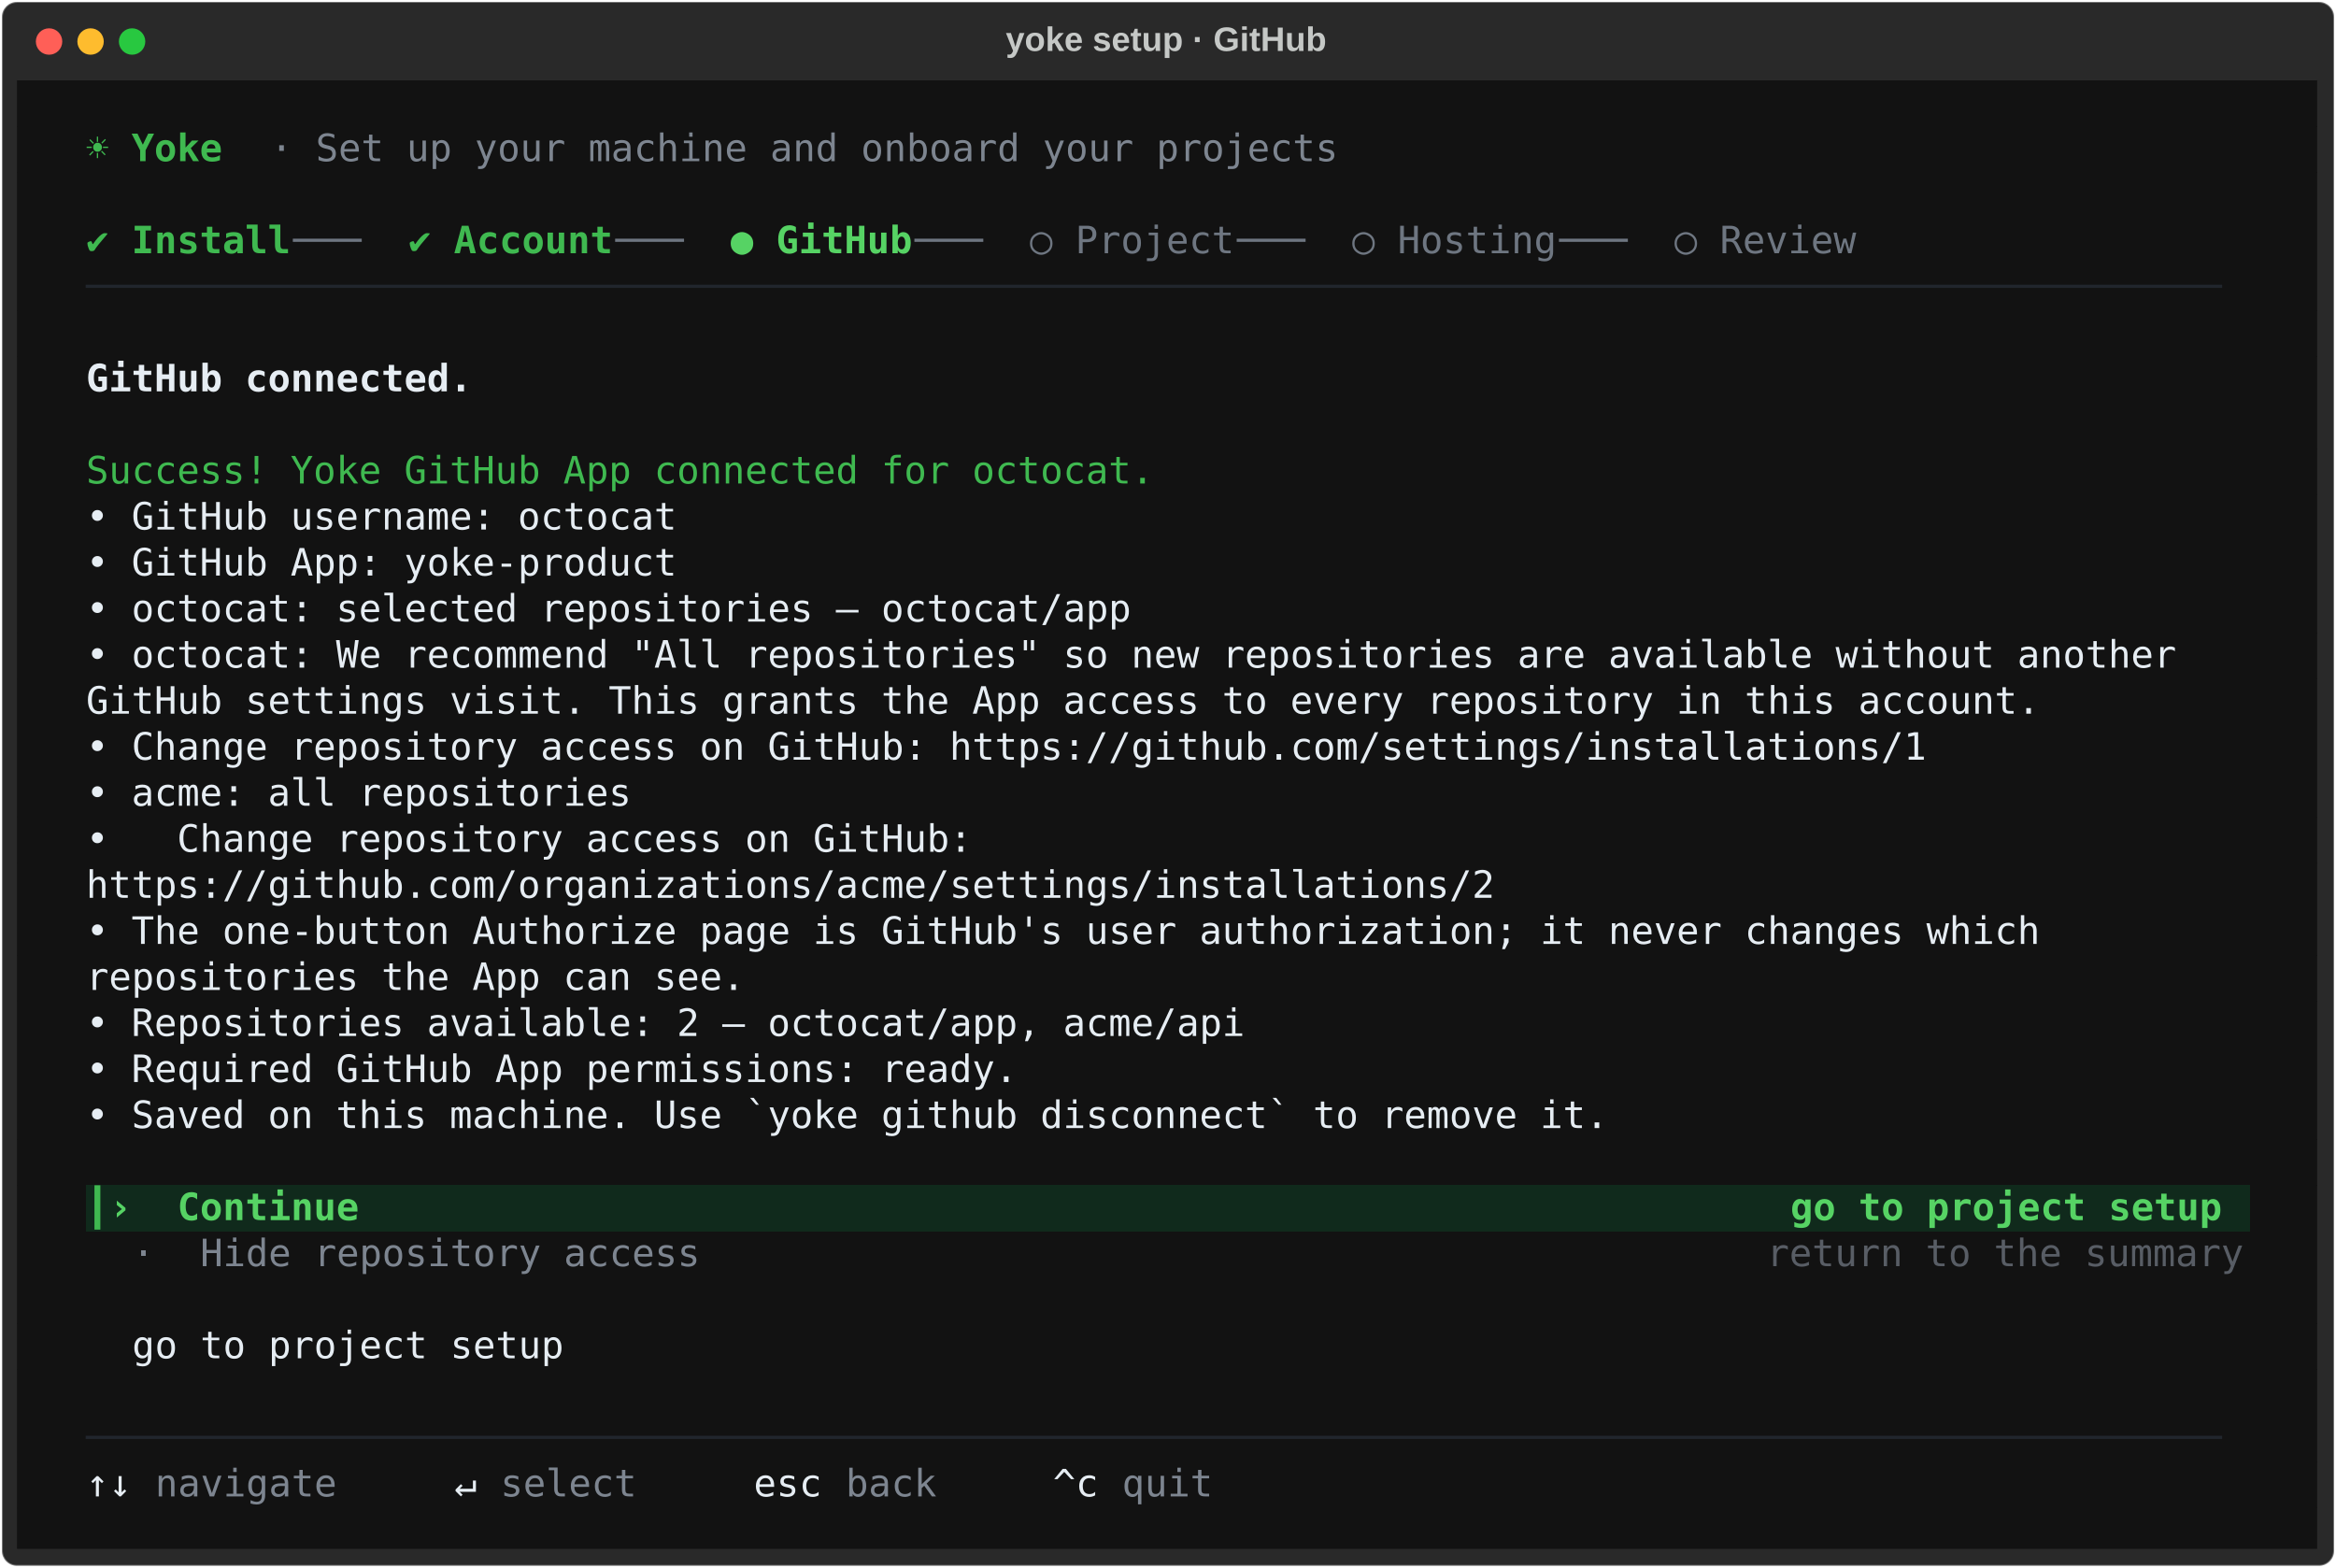
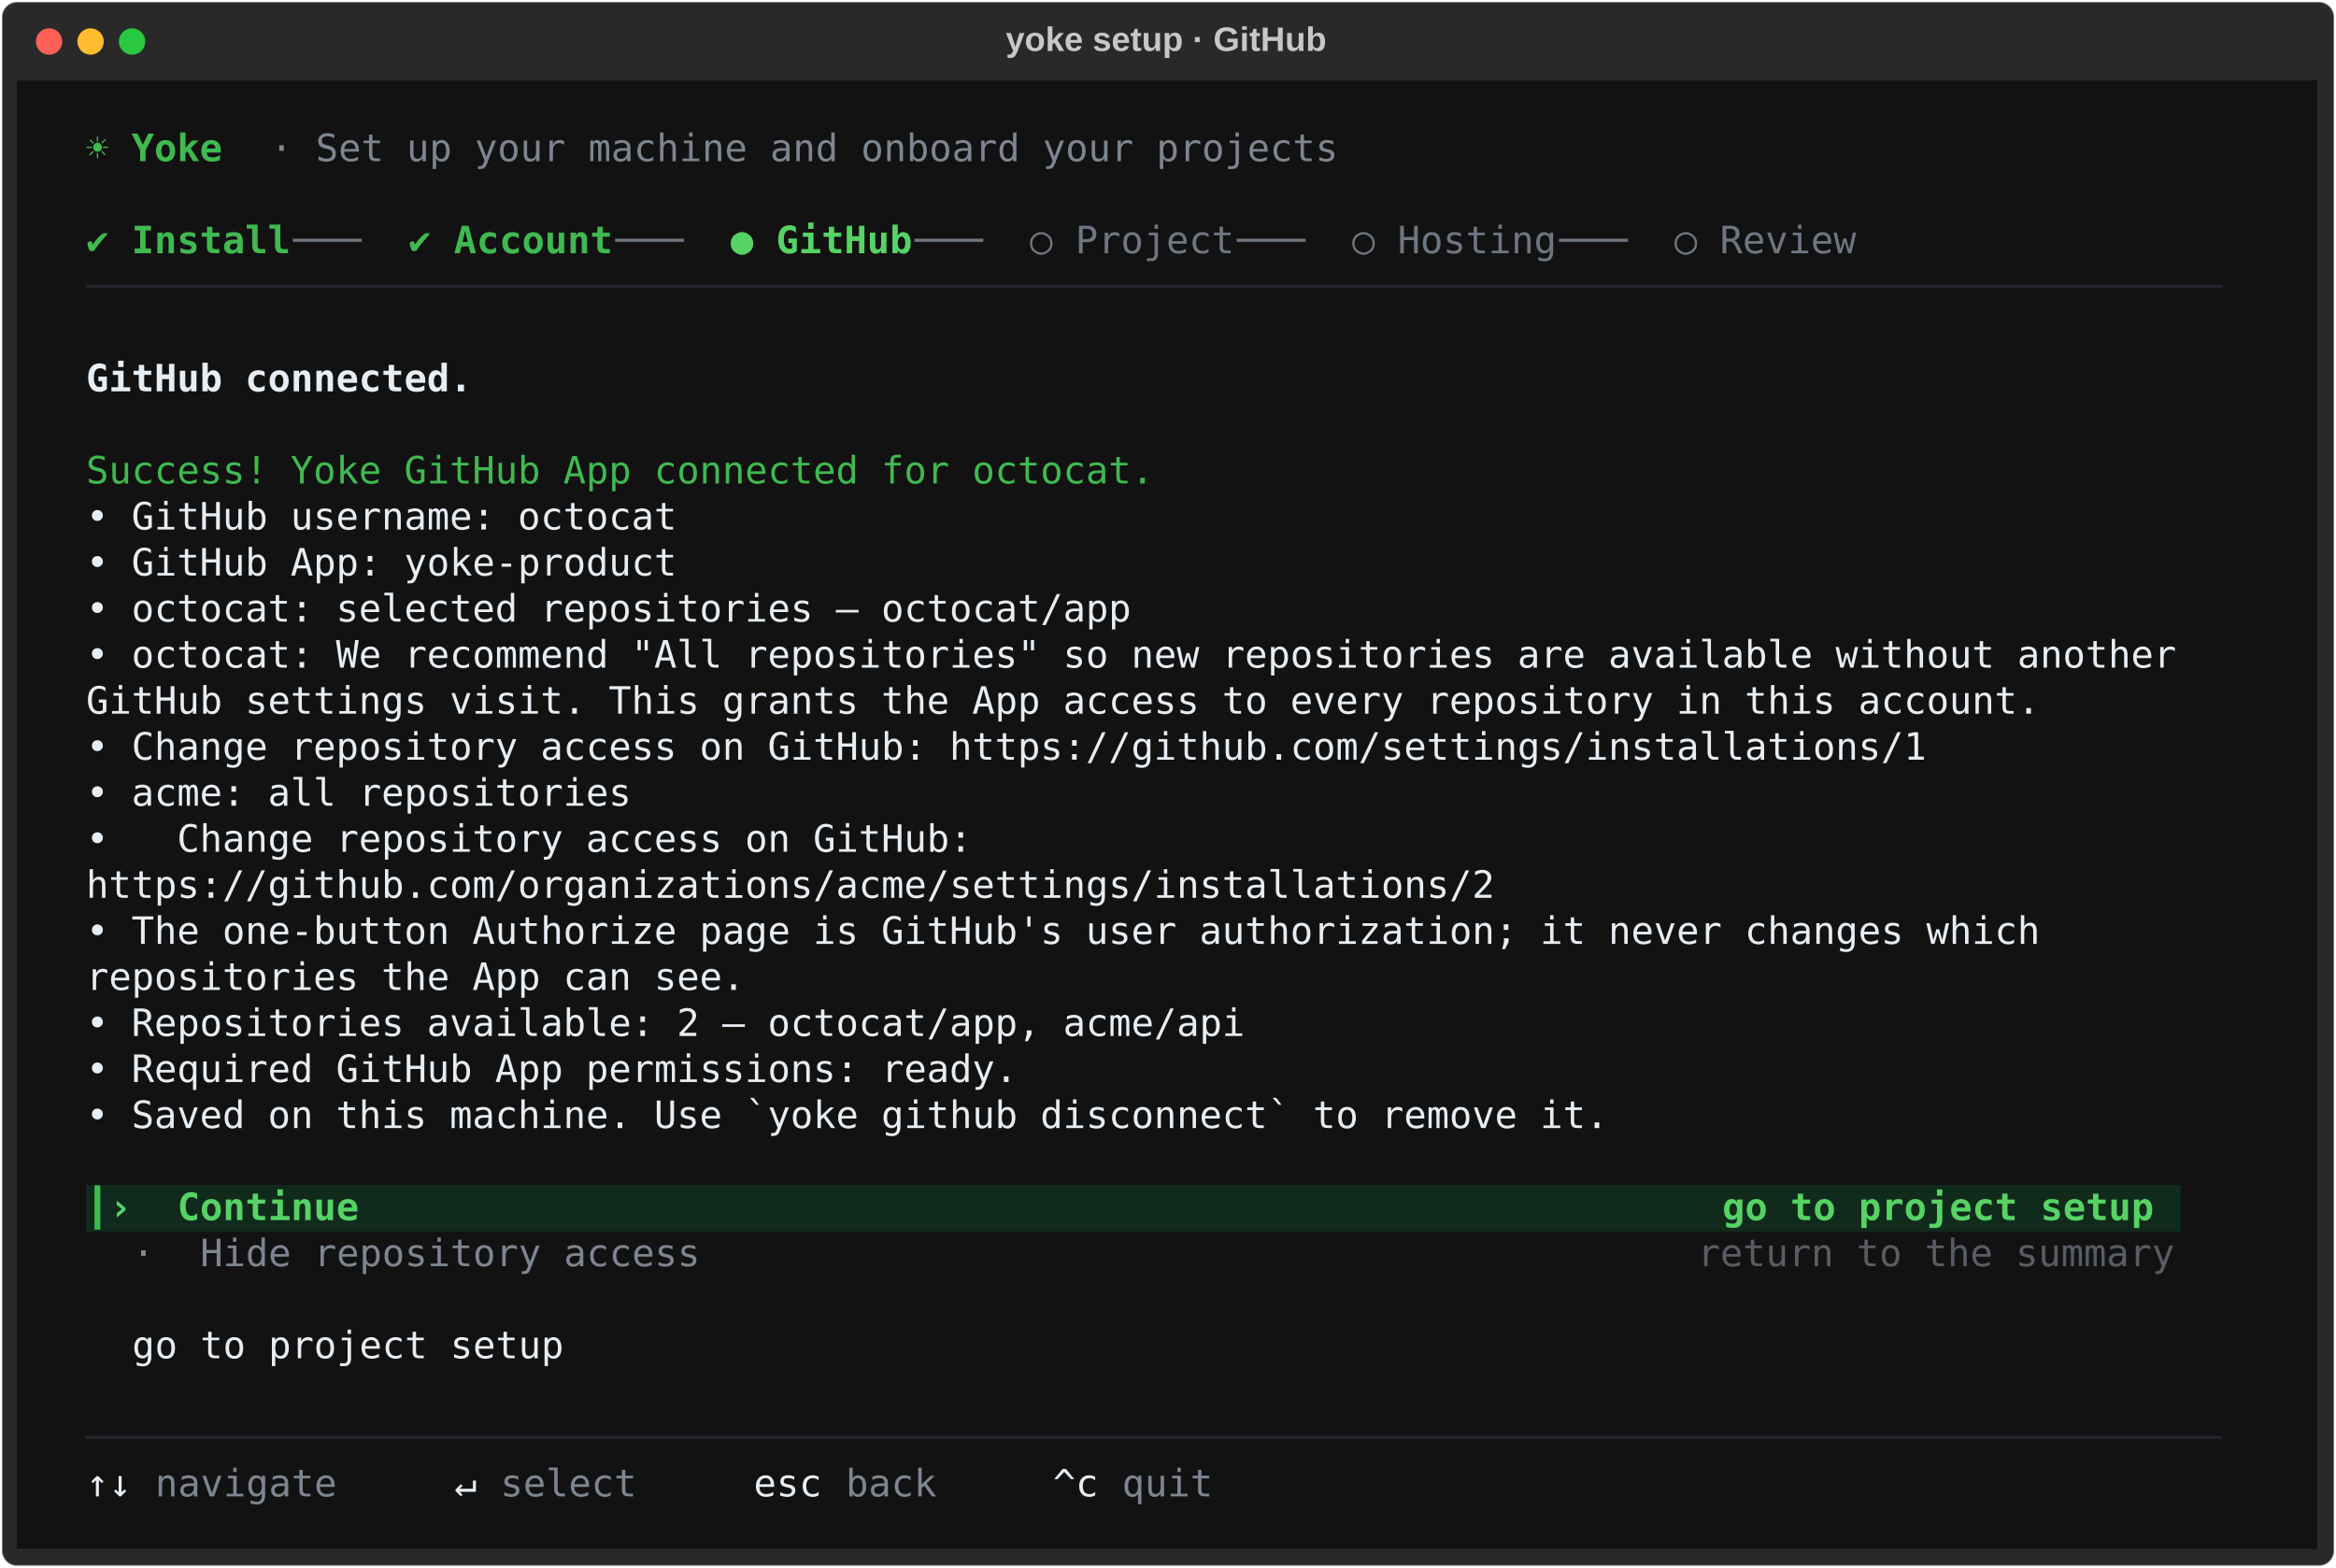
<svg xmlns="http://www.w3.org/2000/svg" class="rich-terminal" viewBox="0 0 1238 830.8">
  <style>

    @font-face {
        font-family: "Fira Code";
        src: local("FiraCode-Regular"),
                url("https://cdnjs.cloudflare.com/ajax/libs/firacode/{{VERSION}}/woff2/FiraCode-Regular.woff2") format("woff2"),
                url("https://cdnjs.cloudflare.com/ajax/libs/firacode/{{VERSION}}/woff/FiraCode-Regular.woff") format("woff");
        font-style: normal;
        font-weight: 400;
    }
    @font-face {
        font-family: "Fira Code";
        src: local("FiraCode-Bold"),
                url("https://cdnjs.cloudflare.com/ajax/libs/firacode/{{VERSION}}/woff2/FiraCode-Bold.woff2") format("woff2"),
                url("https://cdnjs.cloudflare.com/ajax/libs/firacode/{{VERSION}}/woff/FiraCode-Bold.woff") format("woff");
        font-style: bold;
        font-weight: 700;
    }

    .terminal-YOKE-matrix {
        font-family: Fira Code, monospace;
        font-size: 20px;
        line-height: 24.4px;
        font-variant-east-asian: full-width;
    }

    .terminal-YOKE-title {
        font-size: 18px;
        font-weight: bold;
        font-family: arial;
    }

.terminal-YOKE-r2 { fill: #3fb950;font-weight: bold }
.terminal-YOKE-r3 { fill: #e6edf3 }
.terminal-YOKE-r4 { fill: #7d8590 }
.terminal-YOKE-r5 { fill: #6e7681 }
.terminal-YOKE-r6 { fill: #56d364;font-weight: bold }
.terminal-YOKE-r7 { fill: #21262d }
.terminal-YOKE-r8 { fill: #e6edf3;font-weight: bold }
.terminal-YOKE-r9 { fill: #3fb950 }
.terminal-YOKE-r11 { fill: #585d65 }
    </style>
  <defs>
    <clipPath id="terminal-YOKE-clip-terminal">
      <rect x="0" y="0" width="1219.0" height="779.8" />
    </clipPath>
    <clipPath id="terminal-YOKE-line-0">
      <rect x="0" y="1.5" width="1220" height="24.65" />
    </clipPath>
    <clipPath id="terminal-YOKE-line-1">
      <rect x="0" y="25.9" width="1220" height="24.65" />
    </clipPath>
    <clipPath id="terminal-YOKE-line-2">
      <rect x="0" y="50.3" width="1220" height="24.65" />
    </clipPath>
    <clipPath id="terminal-YOKE-line-3">
      <rect x="0" y="74.7" width="1220" height="24.65" />
    </clipPath>
    <clipPath id="terminal-YOKE-line-4">
      <rect x="0" y="99.1" width="1220" height="24.65" />
    </clipPath>
    <clipPath id="terminal-YOKE-line-5">
      <rect x="0" y="123.5" width="1220" height="24.65" />
    </clipPath>
    <clipPath id="terminal-YOKE-line-6">
      <rect x="0" y="147.9" width="1220" height="24.65" />
    </clipPath>
    <clipPath id="terminal-YOKE-line-7">
      <rect x="0" y="172.3" width="1220" height="24.65" />
    </clipPath>
    <clipPath id="terminal-YOKE-line-8">
      <rect x="0" y="196.7" width="1220" height="24.65" />
    </clipPath>
    <clipPath id="terminal-YOKE-line-9">
      <rect x="0" y="221.1" width="1220" height="24.65" />
    </clipPath>
    <clipPath id="terminal-YOKE-line-10">
      <rect x="0" y="245.5" width="1220" height="24.65" />
    </clipPath>
    <clipPath id="terminal-YOKE-line-11">
      <rect x="0" y="269.9" width="1220" height="24.65" />
    </clipPath>
    <clipPath id="terminal-YOKE-line-12">
      <rect x="0" y="294.3" width="1220" height="24.65" />
    </clipPath>
    <clipPath id="terminal-YOKE-line-13">
      <rect x="0" y="318.7" width="1220" height="24.65" />
    </clipPath>
    <clipPath id="terminal-YOKE-line-14">
      <rect x="0" y="343.1" width="1220" height="24.65" />
    </clipPath>
    <clipPath id="terminal-YOKE-line-15">
      <rect x="0" y="367.5" width="1220" height="24.65" />
    </clipPath>
    <clipPath id="terminal-YOKE-line-16">
      <rect x="0" y="391.9" width="1220" height="24.65" />
    </clipPath>
    <clipPath id="terminal-YOKE-line-17">
      <rect x="0" y="416.3" width="1220" height="24.65" />
    </clipPath>
    <clipPath id="terminal-YOKE-line-18">
      <rect x="0" y="440.7" width="1220" height="24.65" />
    </clipPath>
    <clipPath id="terminal-YOKE-line-19">
      <rect x="0" y="465.1" width="1220" height="24.65" />
    </clipPath>
    <clipPath id="terminal-YOKE-line-20">
      <rect x="0" y="489.5" width="1220" height="24.65" />
    </clipPath>
    <clipPath id="terminal-YOKE-line-21">
      <rect x="0" y="513.9" width="1220" height="24.65" />
    </clipPath>
    <clipPath id="terminal-YOKE-line-22">
      <rect x="0" y="538.3" width="1220" height="24.65" />
    </clipPath>
    <clipPath id="terminal-YOKE-line-23">
      <rect x="0" y="562.7" width="1220" height="24.65" />
    </clipPath>
    <clipPath id="terminal-YOKE-line-24">
      <rect x="0" y="587.1" width="1220" height="24.65" />
    </clipPath>
    <clipPath id="terminal-YOKE-line-25">
      <rect x="0" y="611.5" width="1220" height="24.65" />
    </clipPath>
    <clipPath id="terminal-YOKE-line-26">
      <rect x="0" y="635.9" width="1220" height="24.65" />
    </clipPath>
    <clipPath id="terminal-YOKE-line-27">
      <rect x="0" y="660.3" width="1220" height="24.65" />
    </clipPath>
    <clipPath id="terminal-YOKE-line-28">
      <rect x="0" y="684.7" width="1220" height="24.65" />
    </clipPath>
    <clipPath id="terminal-YOKE-line-29">
      <rect x="0" y="709.1" width="1220" height="24.65" />
    </clipPath>
    <clipPath id="terminal-YOKE-line-30">
      <rect x="0" y="733.5" width="1220" height="24.65" />
    </clipPath>
  </defs>
  <rect fill="#292929" stroke="rgba(255,255,255,0.35)" stroke-width="1" x="1" y="1" width="1236" height="828.8" rx="8" />
  <text class="terminal-YOKE-title" fill="#c5c8c6" text-anchor="middle" x="618" y="27">yoke setup · GitHub</text>
  <g transform="translate(26,22)">
    <circle cx="0" cy="0" r="7" fill="#ff5f57" />
    <circle cx="22" cy="0" r="7" fill="#febc2e" />
    <circle cx="44" cy="0" r="7" fill="#28c840" />
  </g>
  <g transform="translate(9, 41)" clip-path="url(#terminal-YOKE-clip-terminal)">
    <rect fill="#121212" x="0" y="1.5" width="1220" height="24.65" shape-rendering="crispEdges" />
    <rect fill="#121212" x="0" y="25.9" width="36.6" height="24.65" shape-rendering="crispEdges" />
    <rect fill="#121212" x="36.6" y="25.9" width="73.2" height="24.65" shape-rendering="crispEdges" />
    <rect fill="#121212" x="109.8" y="25.9" width="24.4" height="24.65" shape-rendering="crispEdges" />
    <rect fill="#121212" x="134.2" y="25.9" width="573.4" height="24.65" shape-rendering="crispEdges" />
-     <rect fill="#121212" x="707.6" y="25.9" width="512.4" height="24.65" shape-rendering="crispEdges" />
+     <rect fill="#121212" x="707.6" y="25.9" width="475.8" height="24.65" shape-rendering="crispEdges" />
+     <rect fill="#121212" x="1183.4" y="25.9" width="36.6" height="24.65" shape-rendering="crispEdges" />
    <rect fill="#121212" x="0" y="50.3" width="1220" height="24.65" shape-rendering="crispEdges" />
    <rect fill="#121212" x="0" y="74.7" width="36.6" height="24.65" shape-rendering="crispEdges" />
    <rect fill="#121212" x="36.6" y="74.7" width="109.8" height="24.65" shape-rendering="crispEdges" />
    <rect fill="#121212" x="146.4" y="74.7" width="61" height="24.65" shape-rendering="crispEdges" />
    <rect fill="#121212" x="207.4" y="74.7" width="109.8" height="24.65" shape-rendering="crispEdges" />
    <rect fill="#121212" x="317.2" y="74.7" width="61" height="24.65" shape-rendering="crispEdges" />
    <rect fill="#121212" x="378.2" y="74.7" width="97.6" height="24.65" shape-rendering="crispEdges" />
    <rect fill="#121212" x="475.8" y="74.7" width="61" height="24.65" shape-rendering="crispEdges" />
    <rect fill="#121212" x="536.8" y="74.7" width="109.8" height="24.65" shape-rendering="crispEdges" />
    <rect fill="#121212" x="646.6" y="74.7" width="61" height="24.65" shape-rendering="crispEdges" />
    <rect fill="#121212" x="707.6" y="74.7" width="109.8" height="24.65" shape-rendering="crispEdges" />
    <rect fill="#121212" x="817.4" y="74.7" width="61" height="24.65" shape-rendering="crispEdges" />
    <rect fill="#121212" x="878.4" y="74.7" width="97.6" height="24.65" shape-rendering="crispEdges" />
-     <rect fill="#121212" x="976" y="74.7" width="244" height="24.65" shape-rendering="crispEdges" />
+     <rect fill="#121212" x="976" y="74.7" width="207.4" height="24.65" shape-rendering="crispEdges" />
+     <rect fill="#121212" x="1183.4" y="74.7" width="36.6" height="24.65" shape-rendering="crispEdges" />
    <rect fill="#121212" x="0" y="99.1" width="36.6" height="24.65" shape-rendering="crispEdges" />
    <rect fill="#121212" x="36.6" y="99.1" width="1146.8" height="24.65" shape-rendering="crispEdges" />
    <rect fill="#121212" x="1183.4" y="99.1" width="36.6" height="24.65" shape-rendering="crispEdges" />
    <rect fill="#121212" x="0" y="123.5" width="1220" height="24.65" shape-rendering="crispEdges" />
    <rect fill="#121212" x="0" y="147.9" width="36.6" height="24.65" shape-rendering="crispEdges" />
    <rect fill="#121212" x="36.6" y="147.9" width="207.4" height="24.65" shape-rendering="crispEdges" />
-     <rect fill="#121212" x="244" y="147.9" width="976" height="24.65" shape-rendering="crispEdges" />
+     <rect fill="#121212" x="244" y="147.9" width="939.4" height="24.65" shape-rendering="crispEdges" />
+     <rect fill="#121212" x="1183.4" y="147.9" width="36.6" height="24.65" shape-rendering="crispEdges" />
    <rect fill="#121212" x="0" y="172.3" width="36.6" height="24.65" shape-rendering="crispEdges" />
    <rect fill="#121212" x="36.6" y="172.3" width="0" height="24.65" shape-rendering="crispEdges" />
-     <rect fill="#121212" x="36.6" y="172.3" width="1183.4" height="24.65" shape-rendering="crispEdges" />
+     <rect fill="#121212" x="36.6" y="172.3" width="1146.8" height="24.65" shape-rendering="crispEdges" />
+     <rect fill="#121212" x="1183.4" y="172.3" width="36.6" height="24.65" shape-rendering="crispEdges" />
    <rect fill="#121212" x="0" y="196.7" width="36.6" height="24.65" shape-rendering="crispEdges" />
    <rect fill="#121212" x="36.6" y="196.7" width="573.4" height="24.65" shape-rendering="crispEdges" />
-     <rect fill="#121212" x="610" y="196.7" width="610" height="24.65" shape-rendering="crispEdges" />
+     <rect fill="#121212" x="610" y="196.7" width="573.4" height="24.65" shape-rendering="crispEdges" />
+     <rect fill="#121212" x="1183.4" y="196.7" width="36.6" height="24.65" shape-rendering="crispEdges" />
    <rect fill="#121212" x="0" y="221.1" width="36.6" height="24.65" shape-rendering="crispEdges" />
    <rect fill="#121212" x="36.6" y="221.1" width="341.6" height="24.65" shape-rendering="crispEdges" />
-     <rect fill="#121212" x="378.2" y="221.1" width="841.8" height="24.65" shape-rendering="crispEdges" />
+     <rect fill="#121212" x="378.2" y="221.1" width="805.2" height="24.65" shape-rendering="crispEdges" />
+     <rect fill="#121212" x="1183.4" y="221.1" width="36.6" height="24.65" shape-rendering="crispEdges" />
    <rect fill="#121212" x="0" y="245.5" width="36.6" height="24.65" shape-rendering="crispEdges" />
    <rect fill="#121212" x="36.6" y="245.5" width="341.6" height="24.65" shape-rendering="crispEdges" />
-     <rect fill="#121212" x="378.2" y="245.5" width="841.8" height="24.65" shape-rendering="crispEdges" />
+     <rect fill="#121212" x="378.2" y="245.5" width="805.2" height="24.65" shape-rendering="crispEdges" />
+     <rect fill="#121212" x="1183.4" y="245.5" width="36.6" height="24.65" shape-rendering="crispEdges" />
    <rect fill="#121212" x="0" y="269.9" width="36.6" height="24.65" shape-rendering="crispEdges" />
    <rect fill="#121212" x="36.6" y="269.9" width="585.6" height="24.65" shape-rendering="crispEdges" />
-     <rect fill="#121212" x="622.2" y="269.9" width="597.8" height="24.65" shape-rendering="crispEdges" />
+     <rect fill="#121212" x="622.2" y="269.9" width="561.2" height="24.65" shape-rendering="crispEdges" />
+     <rect fill="#121212" x="1183.4" y="269.9" width="36.6" height="24.65" shape-rendering="crispEdges" />
    <rect fill="#121212" x="0" y="294.3" width="36.6" height="24.65" shape-rendering="crispEdges" />
    <rect fill="#121212" x="36.6" y="294.3" width="1146.8" height="24.65" shape-rendering="crispEdges" />
    <rect fill="#121212" x="1183.4" y="294.3" width="36.6" height="24.65" shape-rendering="crispEdges" />
    <rect fill="#121212" x="0" y="318.7" width="36.6" height="24.65" shape-rendering="crispEdges" />
    <rect fill="#121212" x="36.6" y="318.7" width="1049.2" height="24.65" shape-rendering="crispEdges" />
-     <rect fill="#121212" x="1085.8" y="318.7" width="134.2" height="24.65" shape-rendering="crispEdges" />
+     <rect fill="#121212" x="1085.8" y="318.7" width="97.6" height="24.65" shape-rendering="crispEdges" />
+     <rect fill="#121212" x="1183.4" y="318.7" width="36.6" height="24.65" shape-rendering="crispEdges" />
    <rect fill="#121212" x="0" y="343.1" width="36.6" height="24.65" shape-rendering="crispEdges" />
    <rect fill="#121212" x="36.6" y="343.1" width="1012.6" height="24.65" shape-rendering="crispEdges" />
-     <rect fill="#121212" x="1049.2" y="343.1" width="170.8" height="24.65" shape-rendering="crispEdges" />
+     <rect fill="#121212" x="1049.2" y="343.1" width="134.2" height="24.65" shape-rendering="crispEdges" />
+     <rect fill="#121212" x="1183.4" y="343.1" width="36.6" height="24.65" shape-rendering="crispEdges" />
    <rect fill="#121212" x="0" y="367.5" width="36.6" height="24.65" shape-rendering="crispEdges" />
    <rect fill="#121212" x="36.6" y="367.5" width="317.2" height="24.65" shape-rendering="crispEdges" />
-     <rect fill="#121212" x="353.8" y="367.5" width="866.2" height="24.65" shape-rendering="crispEdges" />
+     <rect fill="#121212" x="353.8" y="367.5" width="829.6" height="24.65" shape-rendering="crispEdges" />
+     <rect fill="#121212" x="1183.4" y="367.5" width="36.6" height="24.65" shape-rendering="crispEdges" />
    <rect fill="#121212" x="0" y="391.9" width="36.6" height="24.65" shape-rendering="crispEdges" />
    <rect fill="#121212" x="36.6" y="391.9" width="500.2" height="24.65" shape-rendering="crispEdges" />
-     <rect fill="#121212" x="536.8" y="391.9" width="683.2" height="24.65" shape-rendering="crispEdges" />
+     <rect fill="#121212" x="536.8" y="391.9" width="646.6" height="24.65" shape-rendering="crispEdges" />
+     <rect fill="#121212" x="1183.4" y="391.9" width="36.6" height="24.65" shape-rendering="crispEdges" />
    <rect fill="#121212" x="0" y="416.3" width="36.6" height="24.65" shape-rendering="crispEdges" />
    <rect fill="#121212" x="36.6" y="416.3" width="756.4" height="24.65" shape-rendering="crispEdges" />
-     <rect fill="#121212" x="793" y="416.3" width="427" height="24.65" shape-rendering="crispEdges" />
+     <rect fill="#121212" x="793" y="416.3" width="390.4" height="24.65" shape-rendering="crispEdges" />
+     <rect fill="#121212" x="1183.4" y="416.3" width="36.6" height="24.65" shape-rendering="crispEdges" />
    <rect fill="#121212" x="0" y="440.7" width="36.6" height="24.65" shape-rendering="crispEdges" />
    <rect fill="#121212" x="36.6" y="440.7" width="1073.6" height="24.65" shape-rendering="crispEdges" />
-     <rect fill="#121212" x="1110.2" y="440.7" width="109.8" height="24.65" shape-rendering="crispEdges" />
+     <rect fill="#121212" x="1110.2" y="440.7" width="73.2" height="24.65" shape-rendering="crispEdges" />
+     <rect fill="#121212" x="1183.4" y="440.7" width="36.6" height="24.65" shape-rendering="crispEdges" />
    <rect fill="#121212" x="0" y="465.1" width="36.6" height="24.65" shape-rendering="crispEdges" />
    <rect fill="#121212" x="36.6" y="465.1" width="353.8" height="24.65" shape-rendering="crispEdges" />
-     <rect fill="#121212" x="390.4" y="465.1" width="829.6" height="24.65" shape-rendering="crispEdges" />
+     <rect fill="#121212" x="390.4" y="465.1" width="793" height="24.65" shape-rendering="crispEdges" />
+     <rect fill="#121212" x="1183.4" y="465.1" width="36.6" height="24.65" shape-rendering="crispEdges" />
    <rect fill="#121212" x="0" y="489.5" width="36.6" height="24.65" shape-rendering="crispEdges" />
    <rect fill="#121212" x="36.6" y="489.5" width="646.6" height="24.65" shape-rendering="crispEdges" />
-     <rect fill="#121212" x="683.2" y="489.5" width="536.8" height="24.65" shape-rendering="crispEdges" />
+     <rect fill="#121212" x="683.2" y="489.5" width="500.2" height="24.65" shape-rendering="crispEdges" />
+     <rect fill="#121212" x="1183.4" y="489.5" width="36.6" height="24.65" shape-rendering="crispEdges" />
    <rect fill="#121212" x="0" y="513.9" width="36.6" height="24.65" shape-rendering="crispEdges" />
    <rect fill="#121212" x="36.6" y="513.9" width="524.6" height="24.65" shape-rendering="crispEdges" />
-     <rect fill="#121212" x="561.2" y="513.9" width="658.8" height="24.65" shape-rendering="crispEdges" />
+     <rect fill="#121212" x="561.2" y="513.9" width="622.2" height="24.65" shape-rendering="crispEdges" />
+     <rect fill="#121212" x="1183.4" y="513.9" width="36.6" height="24.65" shape-rendering="crispEdges" />
    <rect fill="#121212" x="0" y="538.3" width="36.6" height="24.65" shape-rendering="crispEdges" />
    <rect fill="#121212" x="36.6" y="538.3" width="841.8" height="24.65" shape-rendering="crispEdges" />
-     <rect fill="#121212" x="878.4" y="538.3" width="341.6" height="24.65" shape-rendering="crispEdges" />
+     <rect fill="#121212" x="878.4" y="538.3" width="305" height="24.65" shape-rendering="crispEdges" />
+     <rect fill="#121212" x="1183.4" y="538.3" width="36.6" height="24.65" shape-rendering="crispEdges" />
    <rect fill="#121212" x="0" y="562.7" width="36.6" height="24.65" shape-rendering="crispEdges" />
    <rect fill="#121212" x="36.6" y="562.7" width="0" height="24.65" shape-rendering="crispEdges" />
-     <rect fill="#121212" x="36.6" y="562.7" width="1183.4" height="24.65" shape-rendering="crispEdges" />
+     <rect fill="#121212" x="36.6" y="562.7" width="1146.8" height="24.65" shape-rendering="crispEdges" />
+     <rect fill="#121212" x="1183.4" y="562.7" width="36.6" height="24.65" shape-rendering="crispEdges" />
    <rect fill="#121212" x="0" y="587.1" width="36.6" height="24.65" shape-rendering="crispEdges" />
    <rect fill="#102a1c" x="36.6" y="587.1" width="12.2" height="24.65" shape-rendering="crispEdges" />
-     <rect fill="#102a1c" x="48.8" y="587.1" width="1134.6" height="24.65" shape-rendering="crispEdges" />
+     <rect fill="#102a1c" x="48.8" y="587.1" width="1098" height="24.65" shape-rendering="crispEdges" />
+     <rect fill="#121212" x="1146.8" y="587.1" width="36.6" height="24.65" shape-rendering="crispEdges" />
    <rect fill="#121212" x="1183.4" y="587.1" width="36.6" height="24.65" shape-rendering="crispEdges" />
    <rect fill="#121212" x="0" y="611.5" width="36.6" height="24.65" shape-rendering="crispEdges" />
    <rect fill="#121212" x="36.6" y="611.5" width="12.2" height="24.65" shape-rendering="crispEdges" />
    <rect fill="#121212" x="48.8" y="611.5" width="12.2" height="24.65" shape-rendering="crispEdges" />
-     <rect fill="#121212" x="61" y="611.5" width="866.2" height="24.65" shape-rendering="crispEdges" />
-     <rect fill="#121212" x="927.2" y="611.5" width="256.2" height="24.65" shape-rendering="crispEdges" />
+     <rect fill="#121212" x="61" y="611.5" width="829.6" height="24.65" shape-rendering="crispEdges" />
+     <rect fill="#121212" x="890.6" y="611.5" width="256.2" height="24.65" shape-rendering="crispEdges" />
+     <rect fill="#121212" x="1146.8" y="611.5" width="36.6" height="24.65" shape-rendering="crispEdges" />
    <rect fill="#121212" x="1183.4" y="611.5" width="36.6" height="24.65" shape-rendering="crispEdges" />
    <rect fill="#121212" x="0" y="635.9" width="36.6" height="24.65" shape-rendering="crispEdges" />
-     <rect fill="#121212" x="36.6" y="635.9" width="1146.8" height="24.65" shape-rendering="crispEdges" />
+     <rect fill="#121212" x="36.6" y="635.9" width="1110.2" height="24.65" shape-rendering="crispEdges" />
+     <rect fill="#121212" x="1146.8" y="635.9" width="36.6" height="24.65" shape-rendering="crispEdges" />
    <rect fill="#121212" x="1183.4" y="635.9" width="36.6" height="24.65" shape-rendering="crispEdges" />
    <rect fill="#121212" x="0" y="660.3" width="36.6" height="24.65" shape-rendering="crispEdges" />
    <rect fill="#121212" x="36.6" y="660.3" width="24.4" height="24.65" shape-rendering="crispEdges" />
    <rect fill="#121212" x="61" y="660.3" width="231.8" height="24.65" shape-rendering="crispEdges" />
-     <rect fill="#121212" x="292.8" y="660.3" width="854" height="24.65" shape-rendering="crispEdges" />
+     <rect fill="#121212" x="292.8" y="660.3" width="817.4" height="24.65" shape-rendering="crispEdges" />
+     <rect fill="#121212" x="1110.2" y="660.3" width="36.6" height="24.65" shape-rendering="crispEdges" />
    <rect fill="#121212" x="1146.8" y="660.3" width="36.6" height="24.65" shape-rendering="crispEdges" />
    <rect fill="#121212" x="1183.4" y="660.3" width="36.6" height="24.65" shape-rendering="crispEdges" />
    <rect fill="#121212" x="0" y="684.7" width="36.6" height="24.65" shape-rendering="crispEdges" />
-     <rect fill="#121212" x="36.6" y="684.7" width="1183.4" height="24.65" shape-rendering="crispEdges" />
+     <rect fill="#121212" x="36.6" y="684.7" width="1146.8" height="24.65" shape-rendering="crispEdges" />
+     <rect fill="#121212" x="1183.4" y="684.7" width="36.6" height="24.65" shape-rendering="crispEdges" />
    <rect fill="#121212" x="0" y="709.1" width="36.6" height="24.65" shape-rendering="crispEdges" />
    <rect fill="#121212" x="36.6" y="709.1" width="1146.8" height="24.65" shape-rendering="crispEdges" />
    <rect fill="#121212" x="1183.4" y="709.1" width="36.6" height="24.65" shape-rendering="crispEdges" />
    <rect fill="#121212" x="0" y="733.5" width="36.6" height="24.65" shape-rendering="crispEdges" />
    <rect fill="#121212" x="36.6" y="733.5" width="24.4" height="24.65" shape-rendering="crispEdges" />
    <rect fill="#121212" x="61" y="733.5" width="12.2" height="24.65" shape-rendering="crispEdges" />
    <rect fill="#121212" x="73.2" y="733.5" width="97.6" height="24.65" shape-rendering="crispEdges" />
    <rect fill="#121212" x="170.8" y="733.5" width="61" height="24.65" shape-rendering="crispEdges" />
    <rect fill="#121212" x="231.8" y="733.5" width="12.2" height="24.65" shape-rendering="crispEdges" />
    <rect fill="#121212" x="244" y="733.5" width="12.2" height="24.65" shape-rendering="crispEdges" />
    <rect fill="#121212" x="256.2" y="733.5" width="73.2" height="24.65" shape-rendering="crispEdges" />
    <rect fill="#121212" x="329.4" y="733.5" width="61" height="24.65" shape-rendering="crispEdges" />
    <rect fill="#121212" x="390.4" y="733.5" width="36.6" height="24.65" shape-rendering="crispEdges" />
    <rect fill="#121212" x="427" y="733.5" width="12.2" height="24.65" shape-rendering="crispEdges" />
    <rect fill="#121212" x="439.2" y="733.5" width="48.8" height="24.65" shape-rendering="crispEdges" />
    <rect fill="#121212" x="488" y="733.5" width="61" height="24.65" shape-rendering="crispEdges" />
    <rect fill="#121212" x="549" y="733.5" width="24.4" height="24.65" shape-rendering="crispEdges" />
    <rect fill="#121212" x="573.4" y="733.5" width="12.2" height="24.65" shape-rendering="crispEdges" />
    <rect fill="#121212" x="585.6" y="733.5" width="48.8" height="24.65" shape-rendering="crispEdges" />
-     <rect fill="#121212" x="634.4" y="733.5" width="585.6" height="24.65" shape-rendering="crispEdges" />
+     <rect fill="#121212" x="634.4" y="733.5" width="549" height="24.65" shape-rendering="crispEdges" />
+     <rect fill="#121212" x="1183.4" y="733.5" width="36.6" height="24.65" shape-rendering="crispEdges" />
    <rect fill="#121212" x="0" y="757.9" width="1220" height="24.65" shape-rendering="crispEdges" />
    <g class="terminal-YOKE-matrix">
      <text class="terminal-YOKE-r2" x="36.6" y="44.4" textLength="73.2" clip-path="url(#terminal-YOKE-line-1)">☀ Yoke</text>
      <text class="terminal-YOKE-r4" x="134.2" y="44.4" textLength="573.4" clip-path="url(#terminal-YOKE-line-1)">· Set up your machine and onboard your projects</text>
      <text class="terminal-YOKE-r2" x="36.6" y="93.2" textLength="109.8" clip-path="url(#terminal-YOKE-line-3)">✔ Install</text>
      <text class="terminal-YOKE-r5" x="146.4" y="93.2" textLength="61" clip-path="url(#terminal-YOKE-line-3)"> ─── </text>
      <text class="terminal-YOKE-r2" x="207.4" y="93.2" textLength="109.8" clip-path="url(#terminal-YOKE-line-3)">✔ Account</text>
      <text class="terminal-YOKE-r5" x="317.2" y="93.2" textLength="61" clip-path="url(#terminal-YOKE-line-3)"> ─── </text>
      <text class="terminal-YOKE-r6" x="378.2" y="93.2" textLength="97.6" clip-path="url(#terminal-YOKE-line-3)">● GitHub</text>
      <text class="terminal-YOKE-r5" x="475.8" y="93.2" textLength="61" clip-path="url(#terminal-YOKE-line-3)"> ─── </text>
      <text class="terminal-YOKE-r5" x="536.8" y="93.2" textLength="109.8" clip-path="url(#terminal-YOKE-line-3)">○ Project</text>
      <text class="terminal-YOKE-r5" x="646.6" y="93.2" textLength="61" clip-path="url(#terminal-YOKE-line-3)"> ─── </text>
      <text class="terminal-YOKE-r5" x="707.6" y="93.2" textLength="109.8" clip-path="url(#terminal-YOKE-line-3)">○ Hosting</text>
      <text class="terminal-YOKE-r5" x="817.4" y="93.2" textLength="61" clip-path="url(#terminal-YOKE-line-3)"> ─── </text>
      <text class="terminal-YOKE-r5" x="878.4" y="93.2" textLength="97.6" clip-path="url(#terminal-YOKE-line-3)">○ Review</text>
      <text class="terminal-YOKE-r7" x="36.6" y="117.6" textLength="1146.8" clip-path="url(#terminal-YOKE-line-4)">──────────────────────────────────────────────────────────────────────────────────────────────</text>
      <text class="terminal-YOKE-r8" x="36.6" y="166.4" textLength="207.4" clip-path="url(#terminal-YOKE-line-6)">GitHub connected.</text>
      <text class="terminal-YOKE-r9" x="36.6" y="215.2" textLength="573.4" clip-path="url(#terminal-YOKE-line-8)">Success! Yoke GitHub App connected for octocat.</text>
      <text class="terminal-YOKE-r3" x="36.6" y="239.6" textLength="341.6" clip-path="url(#terminal-YOKE-line-9)">  • GitHub username: octocat</text>
      <text class="terminal-YOKE-r3" x="36.6" y="264" textLength="341.6" clip-path="url(#terminal-YOKE-line-10)">  • GitHub App: yoke-product</text>
      <text class="terminal-YOKE-r3" x="36.6" y="288.4" textLength="585.6" clip-path="url(#terminal-YOKE-line-11)">  • octocat: selected repositories — octocat/app</text>
      <text class="terminal-YOKE-r3" x="36.6" y="312.8" textLength="1146.8" clip-path="url(#terminal-YOKE-line-12)">  • octocat: We recommend "All repositories" so new repositories are available without another</text>
      <text class="terminal-YOKE-r3" x="36.6" y="337.2" textLength="1049.2" clip-path="url(#terminal-YOKE-line-13)">GitHub settings visit. This grants the App access to every repository in this account.</text>
      <text class="terminal-YOKE-r3" x="36.6" y="361.6" textLength="1012.6" clip-path="url(#terminal-YOKE-line-14)">  • Change repository access on GitHub: https://github.com/settings/installations/1</text>
      <text class="terminal-YOKE-r3" x="36.6" y="386" textLength="317.2" clip-path="url(#terminal-YOKE-line-15)">  • acme: all repositories</text>
      <text class="terminal-YOKE-r3" x="36.6" y="410.4" textLength="500.2" clip-path="url(#terminal-YOKE-line-16)">  •   Change repository access on GitHub:</text>
      <text class="terminal-YOKE-r3" x="36.6" y="434.8" textLength="756.4" clip-path="url(#terminal-YOKE-line-17)">https://github.com/organizations/acme/settings/installations/2</text>
      <text class="terminal-YOKE-r3" x="36.6" y="459.2" textLength="1073.6" clip-path="url(#terminal-YOKE-line-18)">  • The one-button Authorize page is GitHub's user authorization; it never changes which</text>
      <text class="terminal-YOKE-r3" x="36.6" y="483.6" textLength="353.8" clip-path="url(#terminal-YOKE-line-19)">repositories the App can see.</text>
      <text class="terminal-YOKE-r3" x="36.6" y="508" textLength="646.6" clip-path="url(#terminal-YOKE-line-20)">  • Repositories available: 2 — octocat/app, acme/api</text>
      <text class="terminal-YOKE-r3" x="36.6" y="532.4" textLength="524.6" clip-path="url(#terminal-YOKE-line-21)">  • Required GitHub App permissions: ready.</text>
      <text class="terminal-YOKE-r3" x="36.6" y="556.8" textLength="841.8" clip-path="url(#terminal-YOKE-line-22)">  • Saved on this machine. Use `yoke github disconnect` to remove it.</text>
      <text class="terminal-YOKE-r9" x="36.6" y="605.6" textLength="12.2" clip-path="url(#terminal-YOKE-line-24)">┃</text>
-       <text class="terminal-YOKE-r6" x="48.8" y="605.6" textLength="1134.6" clip-path="url(#terminal-YOKE-line-24)">›  Continue                                                               go to project setup</text>
-       <text class="terminal-YOKE-r4" x="61" y="630" textLength="866.2" clip-path="url(#terminal-YOKE-line-25)">·  Hide repository access                                              </text>
-       <text class="terminal-YOKE-r11" x="927.2" y="630" textLength="256.2" clip-path="url(#terminal-YOKE-line-25)">return to the summary</text>
+       <text class="terminal-YOKE-r6" x="48.8" y="605.6" textLength="1098" clip-path="url(#terminal-YOKE-line-24)">›  Continue                                                            go to project setup</text>
+       <text class="terminal-YOKE-r4" x="61" y="630" textLength="829.6" clip-path="url(#terminal-YOKE-line-25)">·  Hide repository access                                           </text>
+       <text class="terminal-YOKE-r11" x="890.6" y="630" textLength="256.2" clip-path="url(#terminal-YOKE-line-25)">return to the summary</text>
      <text class="terminal-YOKE-r3" x="61" y="678.8" textLength="231.8" clip-path="url(#terminal-YOKE-line-27)">go to project setup</text>
      <text class="terminal-YOKE-r7" x="36.6" y="727.6" textLength="1146.8" clip-path="url(#terminal-YOKE-line-29)">──────────────────────────────────────────────────────────────────────────────────────────────</text>
      <text class="terminal-YOKE-r3" x="36.6" y="752" textLength="24.4" clip-path="url(#terminal-YOKE-line-30)">↑↓</text>
      <text class="terminal-YOKE-r4" x="73.2" y="752" textLength="97.6" clip-path="url(#terminal-YOKE-line-30)">navigate</text>
      <text class="terminal-YOKE-r3" x="231.8" y="752" textLength="12.2" clip-path="url(#terminal-YOKE-line-30)">↵</text>
      <text class="terminal-YOKE-r4" x="256.2" y="752" textLength="73.2" clip-path="url(#terminal-YOKE-line-30)">select</text>
      <text class="terminal-YOKE-r3" x="390.4" y="752" textLength="36.6" clip-path="url(#terminal-YOKE-line-30)">esc</text>
      <text class="terminal-YOKE-r4" x="439.2" y="752" textLength="48.8" clip-path="url(#terminal-YOKE-line-30)">back</text>
      <text class="terminal-YOKE-r3" x="549" y="752" textLength="24.4" clip-path="url(#terminal-YOKE-line-30)">^c</text>
      <text class="terminal-YOKE-r4" x="585.6" y="752" textLength="48.8" clip-path="url(#terminal-YOKE-line-30)">quit</text>
    </g>
  </g>
</svg>
